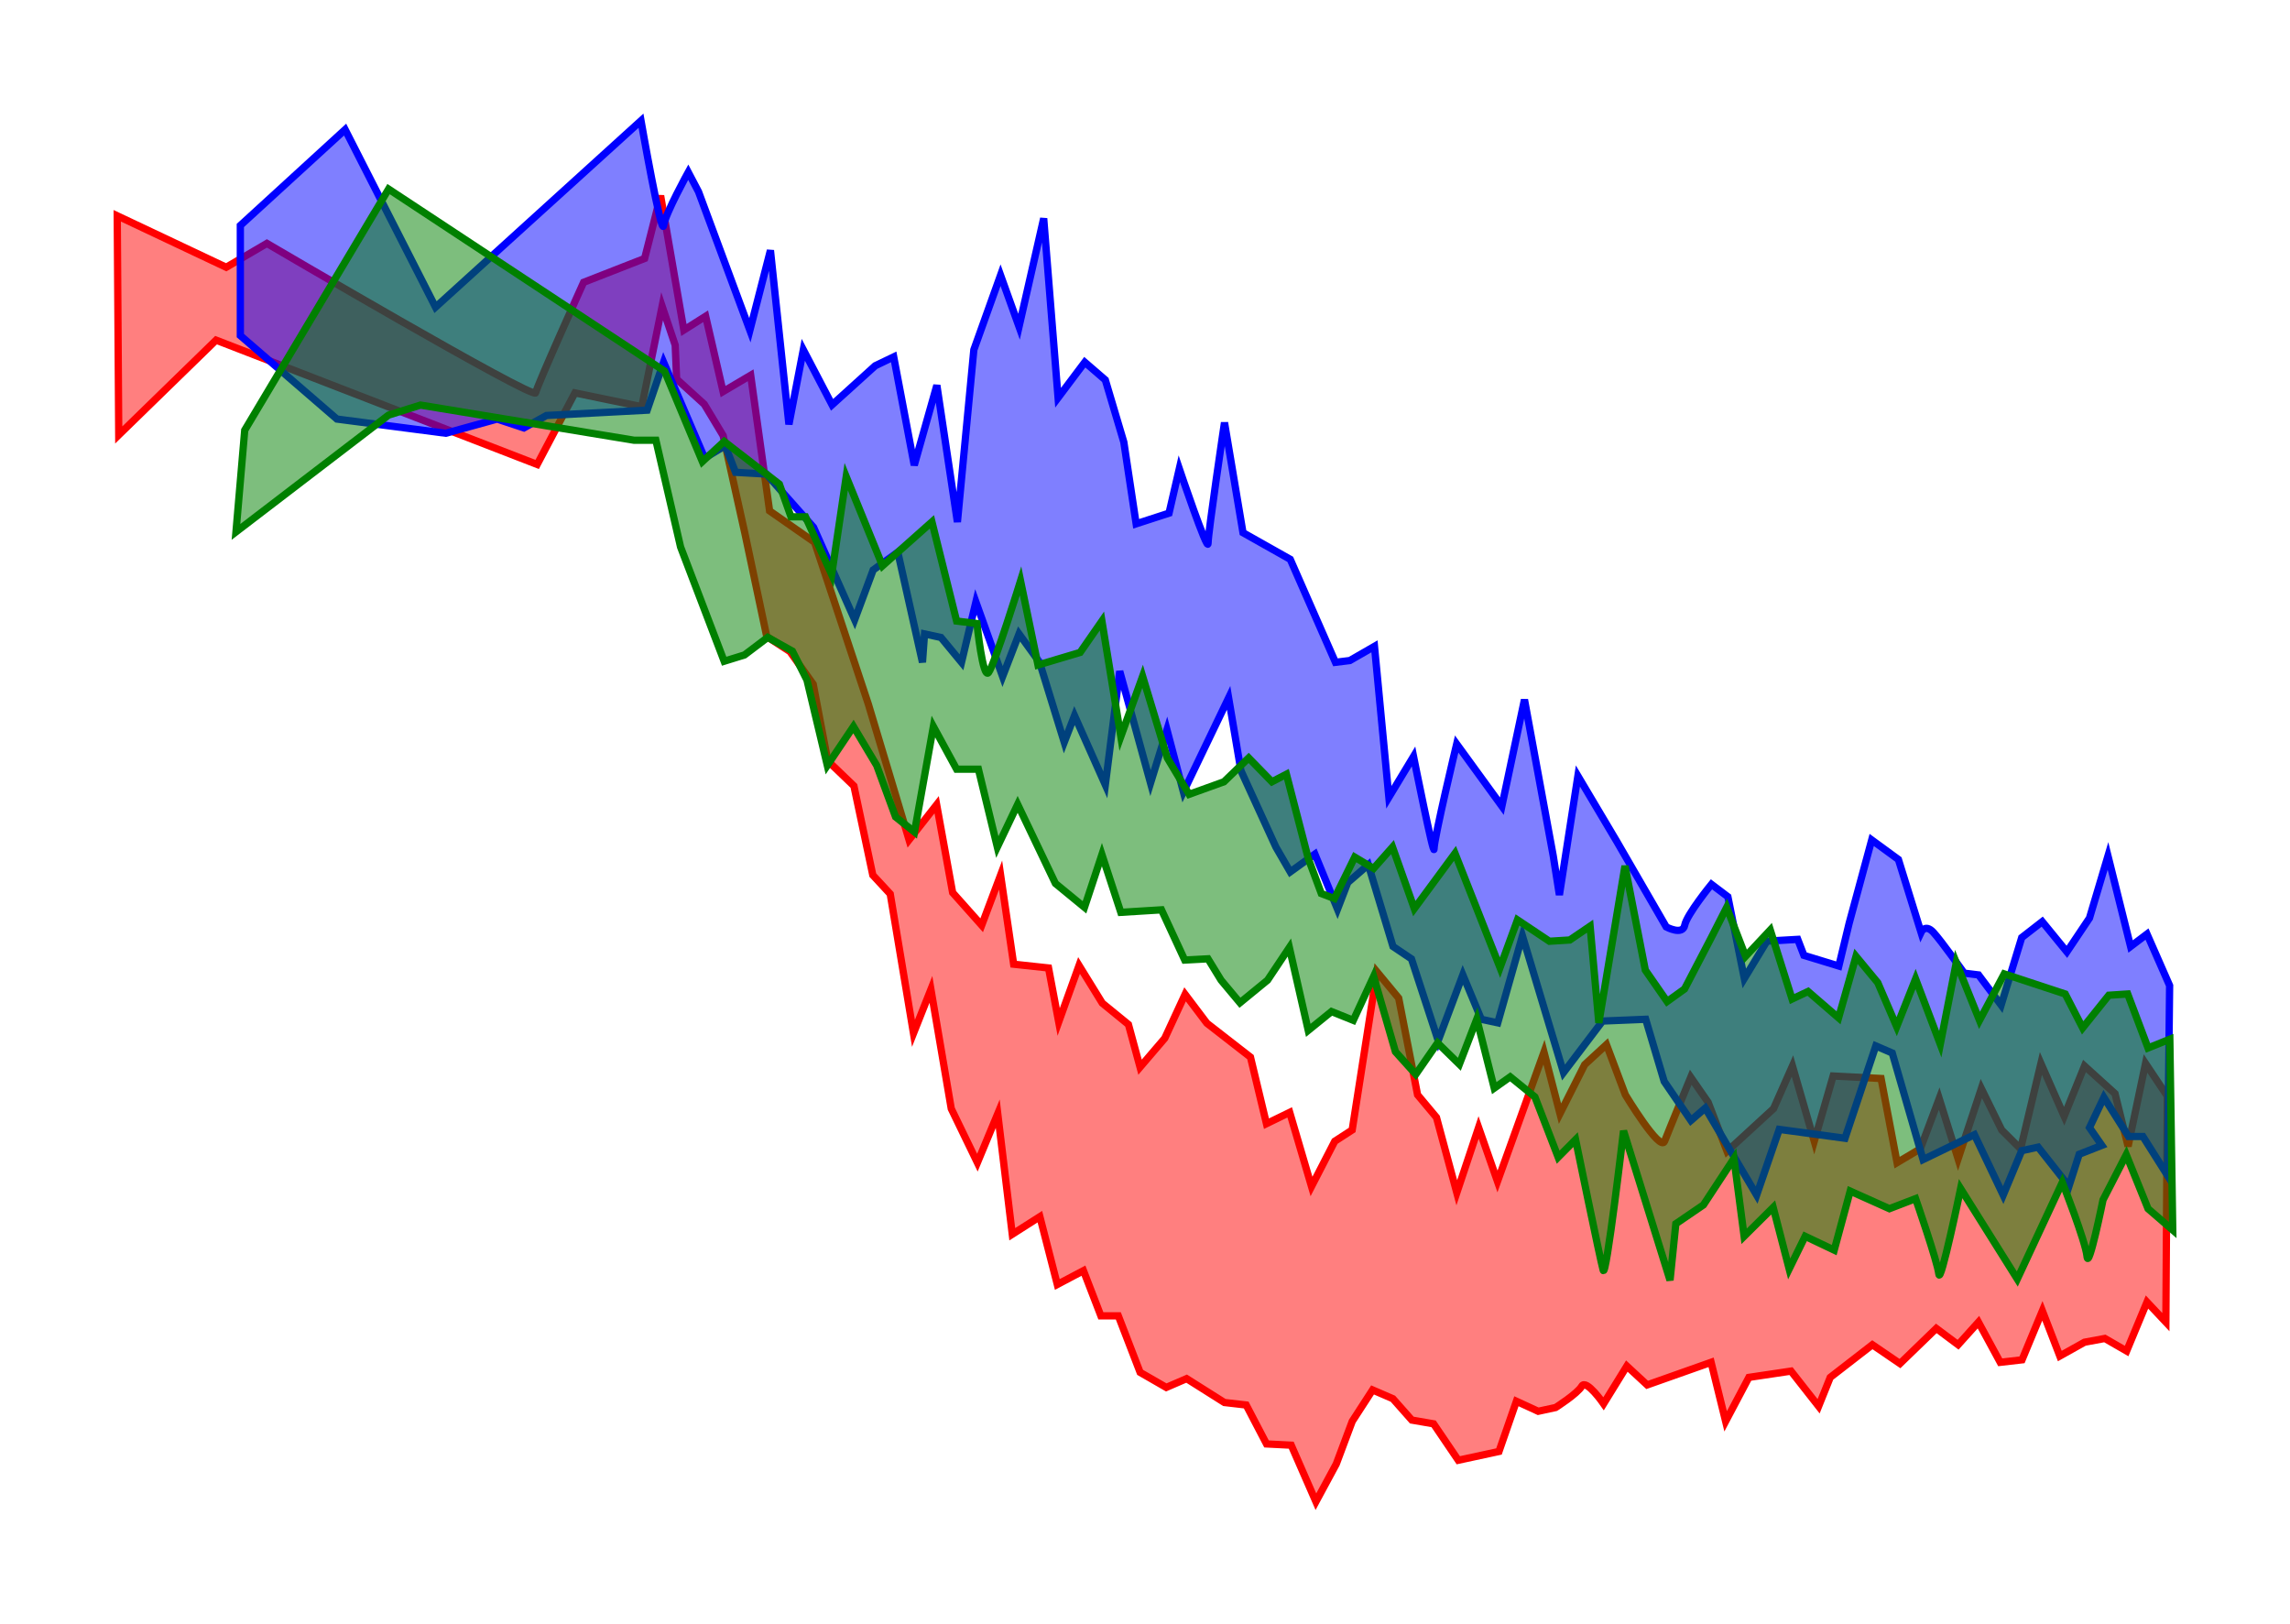
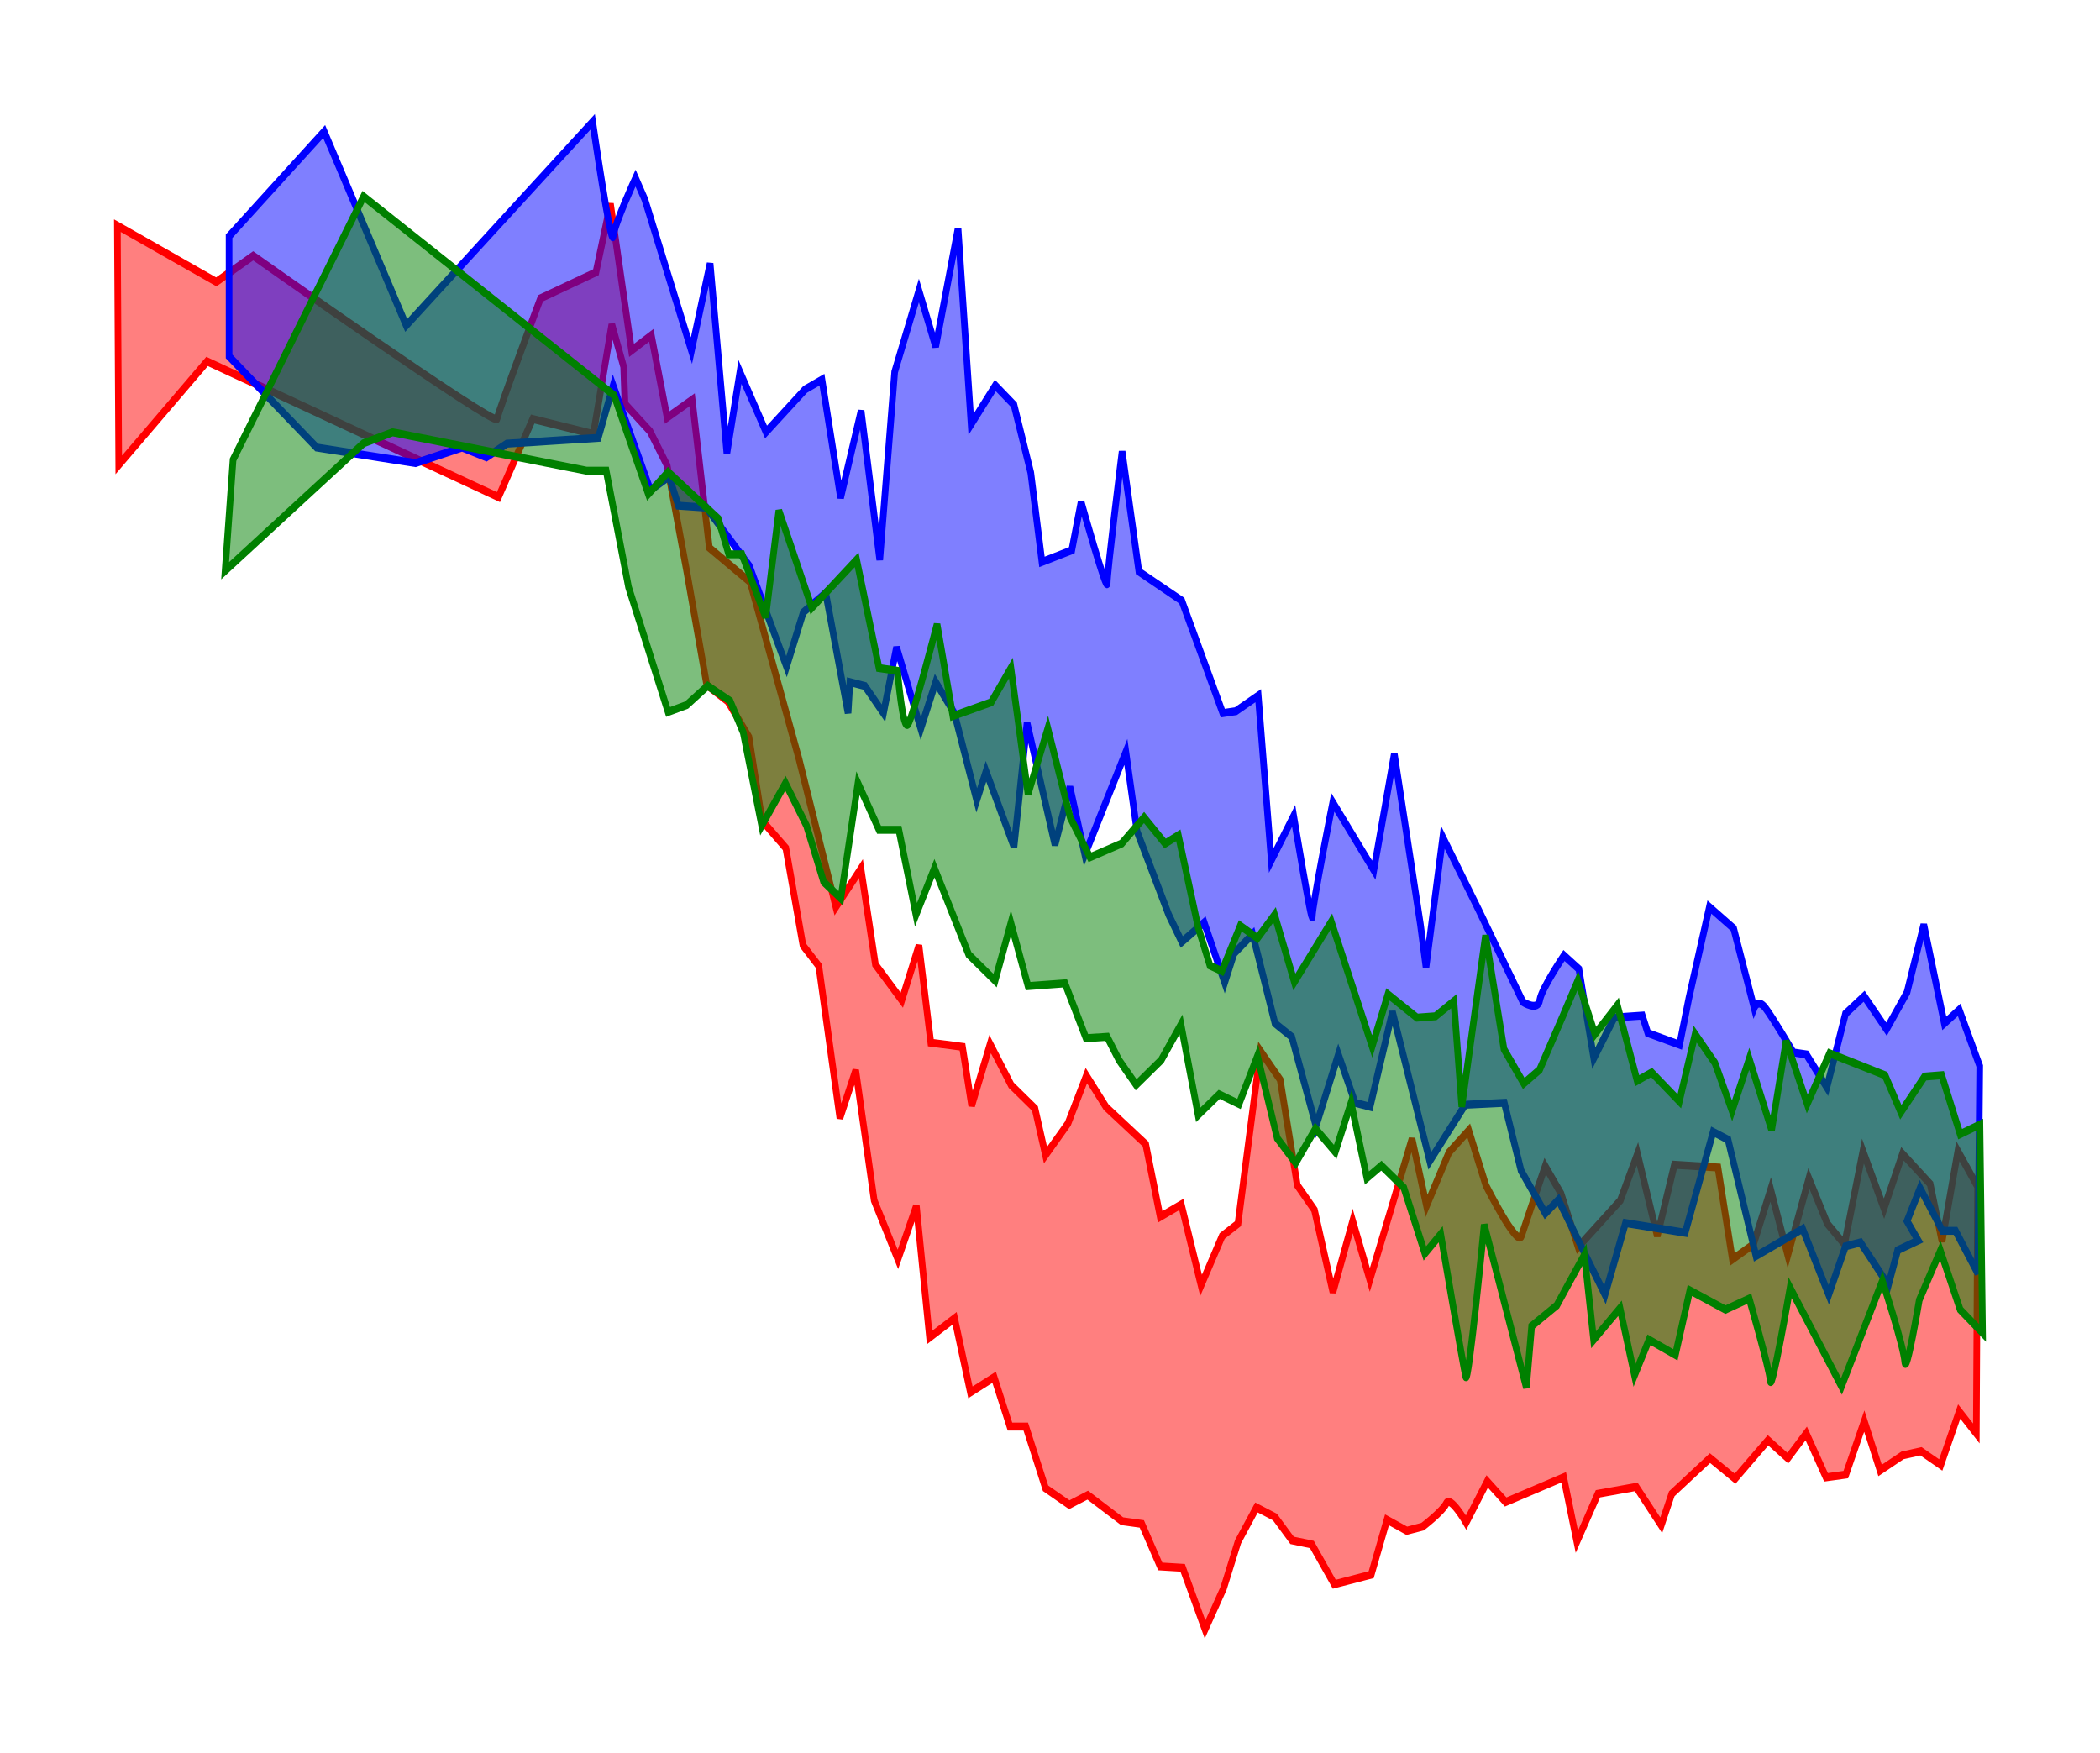
- <svg xmlns="http://www.w3.org/2000/svg" width="62.518mm" height="44.324mm" viewBox="0 0 62.518 44.324" version="1.1" id="svg9315">
+ <svg xmlns="http://www.w3.org/2000/svg" width="57.083mm" height="47.64mm" viewBox="0 0 57.083 47.64" version="1.1" id="svg9315">
  <defs id="defs9312">
    <clipPath clipPathUnits="userSpaceOnUse" id="clipPath9562">
      <path d="m -312.741,-325.584 h 603 v 801 h -603 z" id="path9560" />
    </clipPath>
  </defs>
-   <g id="layer1" transform="translate(-64.48908,-168.2391)">
-     <g id="g6069" style="stroke-linecap:butt;stroke-linejoin:round" transform="matrix(0.3527778,0,0,0.3527778,-24.8637,156.3566)">
-       <path style="fill:#ff0000;fill-opacity:0.502;fill-rule:evenodd;stroke:#ff0000;stroke-width:0.564px;stroke-linecap:butt;stroke-linejoin:miter;stroke-opacity:1" d="m 262.356,50.382 8.433,3.984 3.148,-1.846 c 0,0 20.688,12.148 20.8,11.564 0.112,-0.583 3.71,-8.552 3.71,-8.552 l 4.722,-1.846 1.237,-4.859 1.799,10.398 1.687,-1.069 1.349,5.831 2.136,-1.263 1.462,10.495 3.485,2.43 4.16,12.536 3.148,10.495 2.136,-2.721 1.237,6.803 2.249,2.527 1.462,-3.887 1.012,6.9 2.698,0.292 0.787,4.179 1.574,-4.373 1.799,2.915 2.024,1.652 0.899,3.304 1.911,-2.235 1.574,-3.401 1.687,2.235 3.373,2.624 1.237,5.151 1.799,-0.875 1.687,5.734 1.799,-3.498 1.349,-0.875 1.911,-12.245 1.687,2.041 1.462,7.483 1.462,1.749 1.574,5.831 1.687,-5.053 1.462,4.179 3.598,-10.01 1.237,4.762 1.911,-3.79 1.687,-1.555 1.462,3.887 c 0,0 2.698,4.47 3.036,3.596 0.337,-0.875 2.024,-4.956 2.024,-4.956 l 1.349,1.944 1.462,3.79 3.598,-3.304 1.462,-3.304 1.687,5.831 1.462,-5.053 3.71,0.194 1.237,6.511 1.799,-1.069 1.462,-3.887 1.462,4.665 1.799,-5.442 1.574,3.207 1.462,1.458 1.574,-6.608 1.799,4.082 1.574,-3.887 2.361,2.138 1.012,4.082 1.349,-6.414 1.687,2.527 -0.112,17.492 -1.462,-1.555 -1.574,3.79 -1.687,-0.972 -1.574,0.292 -1.911,1.069 -1.349,-3.498 -1.574,3.79 -1.687,0.194 -1.687,-3.11 -1.574,1.749 -1.687,-1.263 -2.811,2.721 -2.136,-1.458 -3.261,2.527 -0.899,2.235 -2.136,-2.721 -3.261,0.486 -1.799,3.401 -1.124,-4.567 -4.947,1.749 -1.574,-1.458 -1.799,2.915 c 0,0 -1.349,-1.944 -1.687,-1.361 -0.337,0.583 -2.024,1.652 -2.024,1.652 l -1.349,0.292 -1.687,-0.777 -1.349,3.887 -3.148,0.68 -1.911,-2.818 -1.687,-0.292 -1.462,-1.652 -1.574,-0.68 -1.574,2.43 -1.237,3.304 -1.574,2.915 -1.911,-4.373 -1.911,-0.097 -1.574,-3.013 -1.687,-0.194 -2.923,-1.846 -1.574,0.68 -2.024,-1.166 -1.687,-4.373 h -1.349 l -1.349,-3.498 -2.024,1.069 -1.349,-5.248 -2.136,1.361 -1.124,-9.329 -1.574,3.79 -2.024,-4.179 -1.574,-9.232 -1.349,3.401 -1.799,-10.787 -1.349,-1.458 -1.462,-6.9 -2.024,-1.944 -1.124,-5.928 -1.799,-2.527 -1.799,-1.166 -1.687,-7.969 -1.687,-7.58 -1.462,-2.429 -2.136,-1.944 -0.112,-2.624 -1.012,-3.013 -1.574,7.774 -5.172,-1.069 -2.923,5.539 -24.848,-9.621 -7.533,7.337 z" id="path10077-3-5-6-3" />
-       <path style="fill:#0000ff;fill-opacity:0.502;fill-rule:evenodd;stroke:#0000ff;stroke-width:0.564px;stroke-linecap:butt;stroke-linejoin:miter;stroke-opacity:1" d="m 271.882,51.132 8.109,-7.421 6.996,13.743 15.901,-14.43 c 0,0 1.59,9.071 1.749,8.109 0.159,-0.962 1.908,-4.123 1.908,-4.123 l 0.795,1.512 3.975,10.72 1.59,-6.185 1.431,13.468 1.113,-5.772 2.226,4.26 3.339,-3.024 1.431,-0.687 1.59,8.383 1.749,-6.185 1.59,10.582 1.272,-13.331 2.067,-5.772 1.431,3.986 1.908,-8.383 1.113,13.881 2.067,-2.749 1.59,1.374 1.431,4.81 0.954,6.322 2.544,-0.825 0.795,-3.436 c 0,0 2.226,6.597 2.226,5.772 0,-0.825 1.272,-9.345 1.272,-9.345 l 1.431,8.521 3.657,2.061 3.498,7.971 1.113,-0.137 1.908,-1.099 1.113,11.682 1.908,-3.161 c 0,0 1.59,7.971 1.59,7.147 0,-0.825 1.749,-8.109 1.749,-8.109 l 3.498,4.81 1.749,-8.246 2.226,12.094 0.477,3.024 1.431,-9.208 3.021,5.085 3.816,6.597 c 0,0 1.272,0.687 1.431,-0.137 0.159,-0.825 2.067,-3.161 2.067,-3.161 l 1.272,0.962 1.272,6.322 1.749,-2.886 2.385,-0.137 0.477,1.237 2.703,0.825 0.795,-3.298 1.749,-6.459 2.067,1.512 1.749,5.635 c 0,0 0.318,-0.687 0.954,0 0.636,0.687 2.385,3.161 2.385,3.161 l 1.113,0.137 1.749,2.336 1.59,-5.222 1.59,-1.237 1.908,2.336 1.749,-2.611 1.431,-4.81 1.749,7.009 1.272,-0.962 1.749,3.986 -0.159,14.705 -1.908,-3.024 h -1.113 l -1.908,-3.024 -1.113,2.336 0.954,1.374 -1.749,0.687 -0.795,2.474 -2.385,-3.024 -1.272,0.275 -1.431,3.436 -2.226,-4.673 -3.975,1.924 -2.385,-8.246 -1.272,-0.55 -2.385,7.147 -5.088,-0.687 -1.749,5.085 -3.975,-6.734 -1.113,0.962 -2.067,-3.024 -1.431,-4.81 -3.339,0.137 -3.021,3.986 -3.18,-10.582 -1.908,6.734 -1.272,-0.275 -1.431,-3.436 -1.908,5.085 -2.067,-6.322 -1.431,-0.962 -1.908,-6.322 -1.59,1.374 -0.795,2.062 -1.749,-4.26 -1.908,1.374 -1.113,-1.924 -2.703,-5.91 -0.954,-5.635 -3.498,7.284 -1.272,-4.81 -1.272,4.123 -2.385,-8.658 -1.113,8.796 -2.385,-5.36 -0.795,2.062 -1.908,-6.185 -1.59,-2.199 -1.272,3.298 -2.067,-5.772 -1.113,4.673 -1.59,-1.924 -1.272,-0.275 -0.159,2.199 -1.908,-8.521 -1.908,1.374 -1.431,3.848 -3.18,-7.147 -3.657,-4.123 -2.385,-0.137 -0.795,-2.061 -1.59,0.962 -3.18,-7.421 -1.272,3.711 -7.791,0.412 -1.749,0.962 -2.067,-0.687 -3.975,1.099 -8.427,-1.099 -7.473,-6.459 z" id="path10228-5-6-7-6" />
-       <path style="fill:#008000;fill-opacity:0.509;fill-rule:evenodd;stroke:#008000;stroke-width:0.564px;stroke-linecap:butt;stroke-linejoin:miter;stroke-opacity:1" d="m 272.222,66.975 11.131,-18.659 21.362,14.091 2.923,6.997 1.687,-1.555 4.273,3.304 0.899,2.527 h 1.124 l 2.024,4.47 1.124,-7.58 2.811,6.9 3.823,-3.401 1.911,7.677 1.574,0.194 c 0,0 0.45,4.373 0.899,3.79 0.45,-0.583 2.474,-7.094 2.474,-7.094 l 1.349,6.511 3.261,-0.972 1.687,-2.43 1.462,8.941 1.687,-4.665 1.911,6.317 1.687,2.818 2.698,-0.972 1.911,-1.846 1.799,1.846 1.124,-0.583 1.687,6.511 1.012,2.721 1.012,0.389 1.574,-3.207 1.462,0.875 1.462,-1.652 1.687,4.762 3.148,-4.276 3.485,8.843 1.349,-3.693 2.474,1.652 1.574,-0.097 1.574,-1.069 0.675,7.483 2.024,-12.148 1.574,8.066 1.687,2.43 1.349,-0.972 2.024,-3.887 1.237,-2.429 1.462,3.79 1.911,-2.041 1.687,5.345 1.237,-0.583 2.361,2.041 1.349,-4.762 1.687,2.041 1.462,3.401 1.462,-3.693 1.911,5.053 1.237,-6.317 1.799,4.47 1.911,-3.596 4.722,1.555 1.349,2.624 2.024,-2.527 1.462,-0.097 1.574,4.179 1.687,-0.68 0.225,14.771 -1.911,-1.652 -1.687,-4.179 -1.799,3.498 c 0,0 -1.124,5.539 -1.237,4.373 -0.112,-1.166 -1.911,-5.734 -1.911,-5.734 l -3.485,7.483 -4.385,-6.997 c 0,0 -1.574,7.58 -1.687,6.608 -0.112,-0.972 -1.799,-5.831 -1.799,-5.831 l -2.024,0.777 -3.036,-1.361 -1.237,4.567 -2.249,-1.069 -1.237,2.527 -1.237,-4.762 -2.249,2.235 -0.787,-6.025 -2.361,3.596 -2.136,1.458 -0.45,4.373 -3.598,-11.564 c 0,0 -1.349,11.564 -1.574,10.787 -0.225,-0.777 -2.136,-10.107 -2.136,-10.107 l -1.349,1.361 -1.799,-4.665 -1.911,-1.555 -1.237,0.875 -1.349,-5.345 -1.349,3.498 -1.687,-1.652 -1.687,2.43 -1.574,-1.749 -1.687,-5.831 -1.574,3.401 -1.687,-0.68 -1.799,1.458 -1.462,-6.414 -1.687,2.527 -2.136,1.749 -1.462,-1.749 -1.012,-1.652 -1.799,0.097 -1.799,-3.887 -3.148,0.194 -1.462,-4.47 -1.349,4.082 -2.249,-1.846 -2.923,-6.122 -1.574,3.304 -1.462,-6.025 h -1.687 l -1.799,-3.304 -1.462,8.163 -1.462,-1.166 -1.462,-3.984 -1.799,-3.013 -2.024,3.013 -1.574,-6.608 -1.124,-2.235 -1.911,-1.069 -1.799,1.361 -1.574,0.486 -3.373,-8.843 -1.911,-8.26 h -1.687 l -16.528,-2.721 -2.474,0.777 -11.806,9.038 z" id="path11267-6-2-5-7" />
+   <g id="layer1" transform="translate(-67.34587,-166.5294)">
+     <g id="g6069-3" style="stroke-linecap:butt;stroke-linejoin:round" transform="matrix(0.318728,0,0,0.3834669,-13.08346,153.3435)">
+       <path style="fill:#ff0000;fill-opacity:0.502;fill-rule:evenodd;stroke:#ff0000;stroke-width:0.564px;stroke-linecap:butt;stroke-linejoin:miter;stroke-opacity:1" d="m 262.356,50.382 8.433,3.984 3.148,-1.846 c 0,0 20.688,12.148 20.8,11.564 0.112,-0.583 3.71,-8.552 3.71,-8.552 l 4.722,-1.846 1.237,-4.859 1.799,10.398 1.687,-1.069 1.349,5.831 2.136,-1.263 1.462,10.495 3.485,2.43 4.16,12.536 3.148,10.495 2.136,-2.721 1.237,6.803 2.249,2.527 1.462,-3.887 1.012,6.9 2.698,0.292 0.787,4.179 1.574,-4.373 1.799,2.915 2.024,1.652 0.899,3.304 1.911,-2.235 1.574,-3.401 1.687,2.235 3.373,2.624 1.237,5.151 1.799,-0.875 1.687,5.734 1.799,-3.498 1.349,-0.875 1.911,-12.245 1.687,2.041 1.462,7.483 1.462,1.749 1.574,5.831 1.687,-5.053 1.462,4.179 3.598,-10.01 1.237,4.762 1.911,-3.79 1.687,-1.555 1.462,3.887 c 0,0 2.698,4.47 3.036,3.596 0.337,-0.875 2.024,-4.956 2.024,-4.956 l 1.349,1.944 1.462,3.79 3.598,-3.304 1.462,-3.304 1.687,5.831 1.462,-5.053 3.71,0.194 1.237,6.511 1.799,-1.069 1.462,-3.887 1.462,4.665 1.799,-5.442 1.574,3.207 1.462,1.458 1.574,-6.608 1.799,4.082 1.574,-3.887 2.361,2.138 1.012,4.082 1.349,-6.414 1.687,2.527 -0.112,17.492 -1.462,-1.555 -1.574,3.79 -1.687,-0.972 -1.574,0.292 -1.911,1.069 -1.349,-3.498 -1.574,3.79 -1.687,0.194 -1.687,-3.11 -1.574,1.749 -1.687,-1.263 -2.811,2.721 -2.136,-1.458 -3.261,2.527 -0.899,2.235 -2.136,-2.721 -3.261,0.486 -1.799,3.401 -1.124,-4.567 -4.947,1.749 -1.574,-1.458 -1.799,2.915 c 0,0 -1.349,-1.944 -1.687,-1.361 -0.337,0.583 -2.024,1.652 -2.024,1.652 l -1.349,0.292 -1.687,-0.777 -1.349,3.887 -3.148,0.68 -1.911,-2.818 -1.687,-0.292 -1.462,-1.652 -1.574,-0.68 -1.574,2.43 -1.237,3.304 -1.574,2.915 -1.911,-4.373 -1.911,-0.097 -1.574,-3.013 -1.687,-0.194 -2.923,-1.846 -1.574,0.68 -2.024,-1.166 -1.687,-4.373 h -1.349 l -1.349,-3.498 -2.024,1.069 -1.349,-5.248 -2.136,1.361 -1.124,-9.329 -1.574,3.79 -2.024,-4.179 -1.574,-9.232 -1.349,3.401 -1.799,-10.787 -1.349,-1.458 -1.462,-6.9 -2.024,-1.944 -1.124,-5.928 -1.799,-2.527 -1.799,-1.166 -1.687,-7.969 -1.687,-7.58 -1.462,-2.429 -2.136,-1.944 -0.112,-2.624 -1.012,-3.013 -1.574,7.774 -5.172,-1.069 -2.923,5.539 -24.848,-9.621 -7.533,7.337 z" id="path10077-3-5-6-3-6" />
+       <path style="fill:#0000ff;fill-opacity:0.502;fill-rule:evenodd;stroke:#0000ff;stroke-width:0.564px;stroke-linecap:butt;stroke-linejoin:miter;stroke-opacity:1" d="m 271.882,51.132 8.109,-7.421 6.996,13.743 15.901,-14.43 c 0,0 1.59,9.071 1.749,8.109 0.159,-0.962 1.908,-4.123 1.908,-4.123 l 0.795,1.512 3.975,10.72 1.59,-6.185 1.431,13.468 1.113,-5.772 2.226,4.26 3.339,-3.024 1.431,-0.687 1.59,8.383 1.749,-6.185 1.59,10.582 1.272,-13.331 2.067,-5.772 1.431,3.986 1.908,-8.383 1.113,13.881 2.067,-2.749 1.59,1.374 1.431,4.81 0.954,6.322 2.544,-0.825 0.795,-3.436 c 0,0 2.226,6.597 2.226,5.772 0,-0.825 1.272,-9.345 1.272,-9.345 l 1.431,8.521 3.657,2.061 3.498,7.971 1.113,-0.137 1.908,-1.099 1.113,11.682 1.908,-3.161 c 0,0 1.59,7.971 1.59,7.147 0,-0.825 1.749,-8.109 1.749,-8.109 l 3.498,4.81 1.749,-8.246 2.226,12.094 0.477,3.024 1.431,-9.208 3.021,5.085 3.816,6.597 c 0,0 1.272,0.687 1.431,-0.137 0.159,-0.825 2.067,-3.161 2.067,-3.161 l 1.272,0.962 1.272,6.322 1.749,-2.886 2.385,-0.137 0.477,1.237 2.703,0.825 0.795,-3.298 1.749,-6.459 2.067,1.512 1.749,5.635 c 0,0 0.318,-0.687 0.954,0 0.636,0.687 2.385,3.161 2.385,3.161 l 1.113,0.137 1.749,2.336 1.59,-5.222 1.59,-1.237 1.908,2.336 1.749,-2.611 1.431,-4.81 1.749,7.009 1.272,-0.962 1.749,3.986 -0.159,14.705 -1.908,-3.024 h -1.113 l -1.908,-3.024 -1.113,2.336 0.954,1.374 -1.749,0.687 -0.795,2.474 -2.385,-3.024 -1.272,0.275 -1.431,3.436 -2.226,-4.673 -3.975,1.924 -2.385,-8.246 -1.272,-0.55 -2.385,7.147 -5.088,-0.687 -1.749,5.085 -3.975,-6.734 -1.113,0.962 -2.067,-3.024 -1.431,-4.81 -3.339,0.137 -3.021,3.986 -3.18,-10.582 -1.908,6.734 -1.272,-0.275 -1.431,-3.436 -1.908,5.085 -2.067,-6.322 -1.431,-0.962 -1.908,-6.322 -1.59,1.374 -0.795,2.062 -1.749,-4.26 -1.908,1.374 -1.113,-1.924 -2.703,-5.91 -0.954,-5.635 -3.498,7.284 -1.272,-4.81 -1.272,4.123 -2.385,-8.658 -1.113,8.796 -2.385,-5.36 -0.795,2.062 -1.908,-6.185 -1.59,-2.199 -1.272,3.298 -2.067,-5.772 -1.113,4.673 -1.59,-1.924 -1.272,-0.275 -0.159,2.199 -1.908,-8.521 -1.908,1.374 -1.431,3.848 -3.18,-7.147 -3.657,-4.123 -2.385,-0.137 -0.795,-2.061 -1.59,0.962 -3.18,-7.421 -1.272,3.711 -7.791,0.412 -1.749,0.962 -2.067,-0.687 -3.975,1.099 -8.427,-1.099 -7.473,-6.459 z" id="path10228-5-6-7-6-7" />
+       <path style="fill:#008000;fill-opacity:0.509;fill-rule:evenodd;stroke:#008000;stroke-width:0.564px;stroke-linecap:butt;stroke-linejoin:miter;stroke-opacity:1" d="m 272.222,66.975 11.131,-18.659 21.362,14.091 2.923,6.997 1.687,-1.555 4.273,3.304 0.899,2.527 h 1.124 l 2.024,4.47 1.124,-7.58 2.811,6.9 3.823,-3.401 1.911,7.677 1.574,0.194 c 0,0 0.45,4.373 0.899,3.79 0.45,-0.583 2.474,-7.094 2.474,-7.094 l 1.349,6.511 3.261,-0.972 1.687,-2.43 1.462,8.941 1.687,-4.665 1.911,6.317 1.687,2.818 2.698,-0.972 1.911,-1.846 1.799,1.846 1.124,-0.583 1.687,6.511 1.012,2.721 1.012,0.389 1.574,-3.207 1.462,0.875 1.462,-1.652 1.687,4.762 3.148,-4.276 3.485,8.843 1.349,-3.693 2.474,1.652 1.574,-0.097 1.574,-1.069 0.675,7.483 2.024,-12.148 1.574,8.066 1.687,2.43 1.349,-0.972 2.024,-3.887 1.237,-2.429 1.462,3.79 1.911,-2.041 1.687,5.345 1.237,-0.583 2.361,2.041 1.349,-4.762 1.687,2.041 1.462,3.401 1.462,-3.693 1.911,5.053 1.237,-6.317 1.799,4.47 1.911,-3.596 4.722,1.555 1.349,2.624 2.024,-2.527 1.462,-0.097 1.574,4.179 1.687,-0.68 0.225,14.771 -1.911,-1.652 -1.687,-4.179 -1.799,3.498 c 0,0 -1.124,5.539 -1.237,4.373 -0.112,-1.166 -1.911,-5.734 -1.911,-5.734 l -3.485,7.483 -4.385,-6.997 c 0,0 -1.574,7.58 -1.687,6.608 -0.112,-0.972 -1.799,-5.831 -1.799,-5.831 l -2.024,0.777 -3.036,-1.361 -1.237,4.567 -2.249,-1.069 -1.237,2.527 -1.237,-4.762 -2.249,2.235 -0.787,-6.025 -2.361,3.596 -2.136,1.458 -0.45,4.373 -3.598,-11.564 c 0,0 -1.349,11.564 -1.574,10.787 -0.225,-0.777 -2.136,-10.107 -2.136,-10.107 l -1.349,1.361 -1.799,-4.665 -1.911,-1.555 -1.237,0.875 -1.349,-5.345 -1.349,3.498 -1.687,-1.652 -1.687,2.43 -1.574,-1.749 -1.687,-5.831 -1.574,3.401 -1.687,-0.68 -1.799,1.458 -1.462,-6.414 -1.687,2.527 -2.136,1.749 -1.462,-1.749 -1.012,-1.652 -1.799,0.097 -1.799,-3.887 -3.148,0.194 -1.462,-4.47 -1.349,4.082 -2.249,-1.846 -2.923,-6.122 -1.574,3.304 -1.462,-6.025 h -1.687 l -1.799,-3.304 -1.462,8.163 -1.462,-1.166 -1.462,-3.984 -1.799,-3.013 -2.024,3.013 -1.574,-6.608 -1.124,-2.235 -1.911,-1.069 -1.799,1.361 -1.574,0.486 -3.373,-8.843 -1.911,-8.26 h -1.687 l -16.528,-2.721 -2.474,0.777 -11.806,9.038 z" id="path11267-6-2-5-7-5" />
    </g>
  </g>
</svg>
